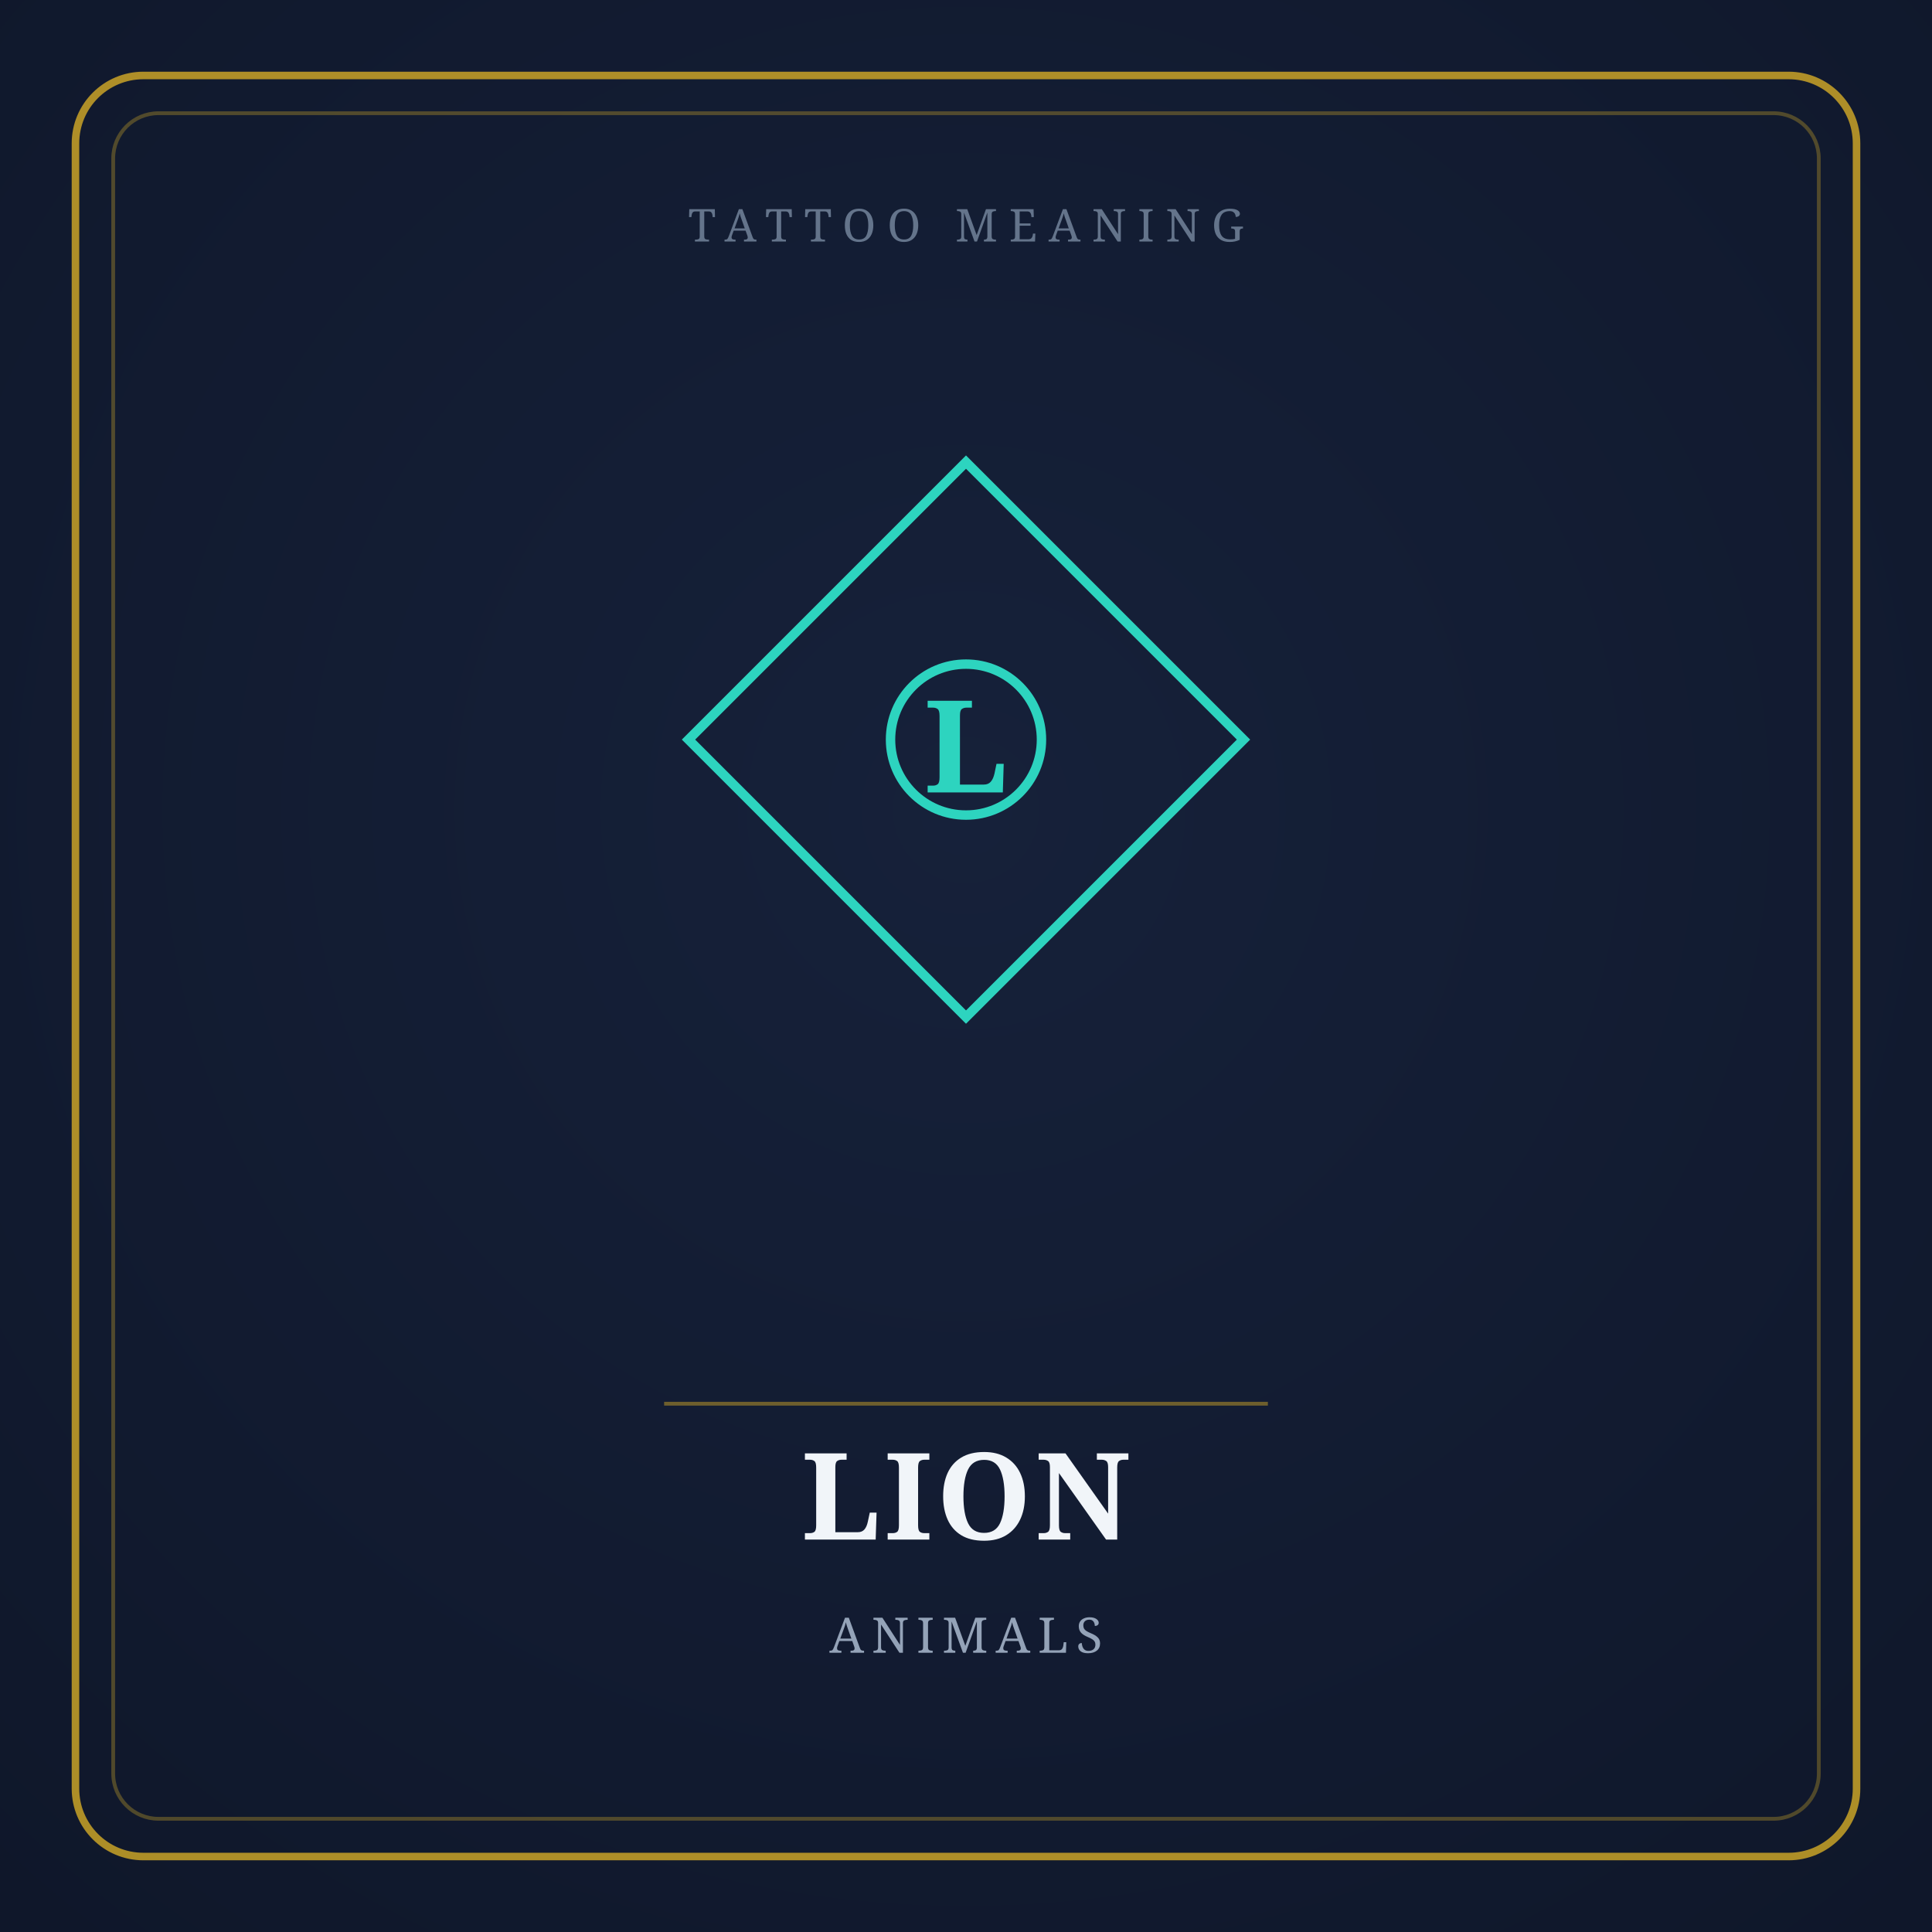
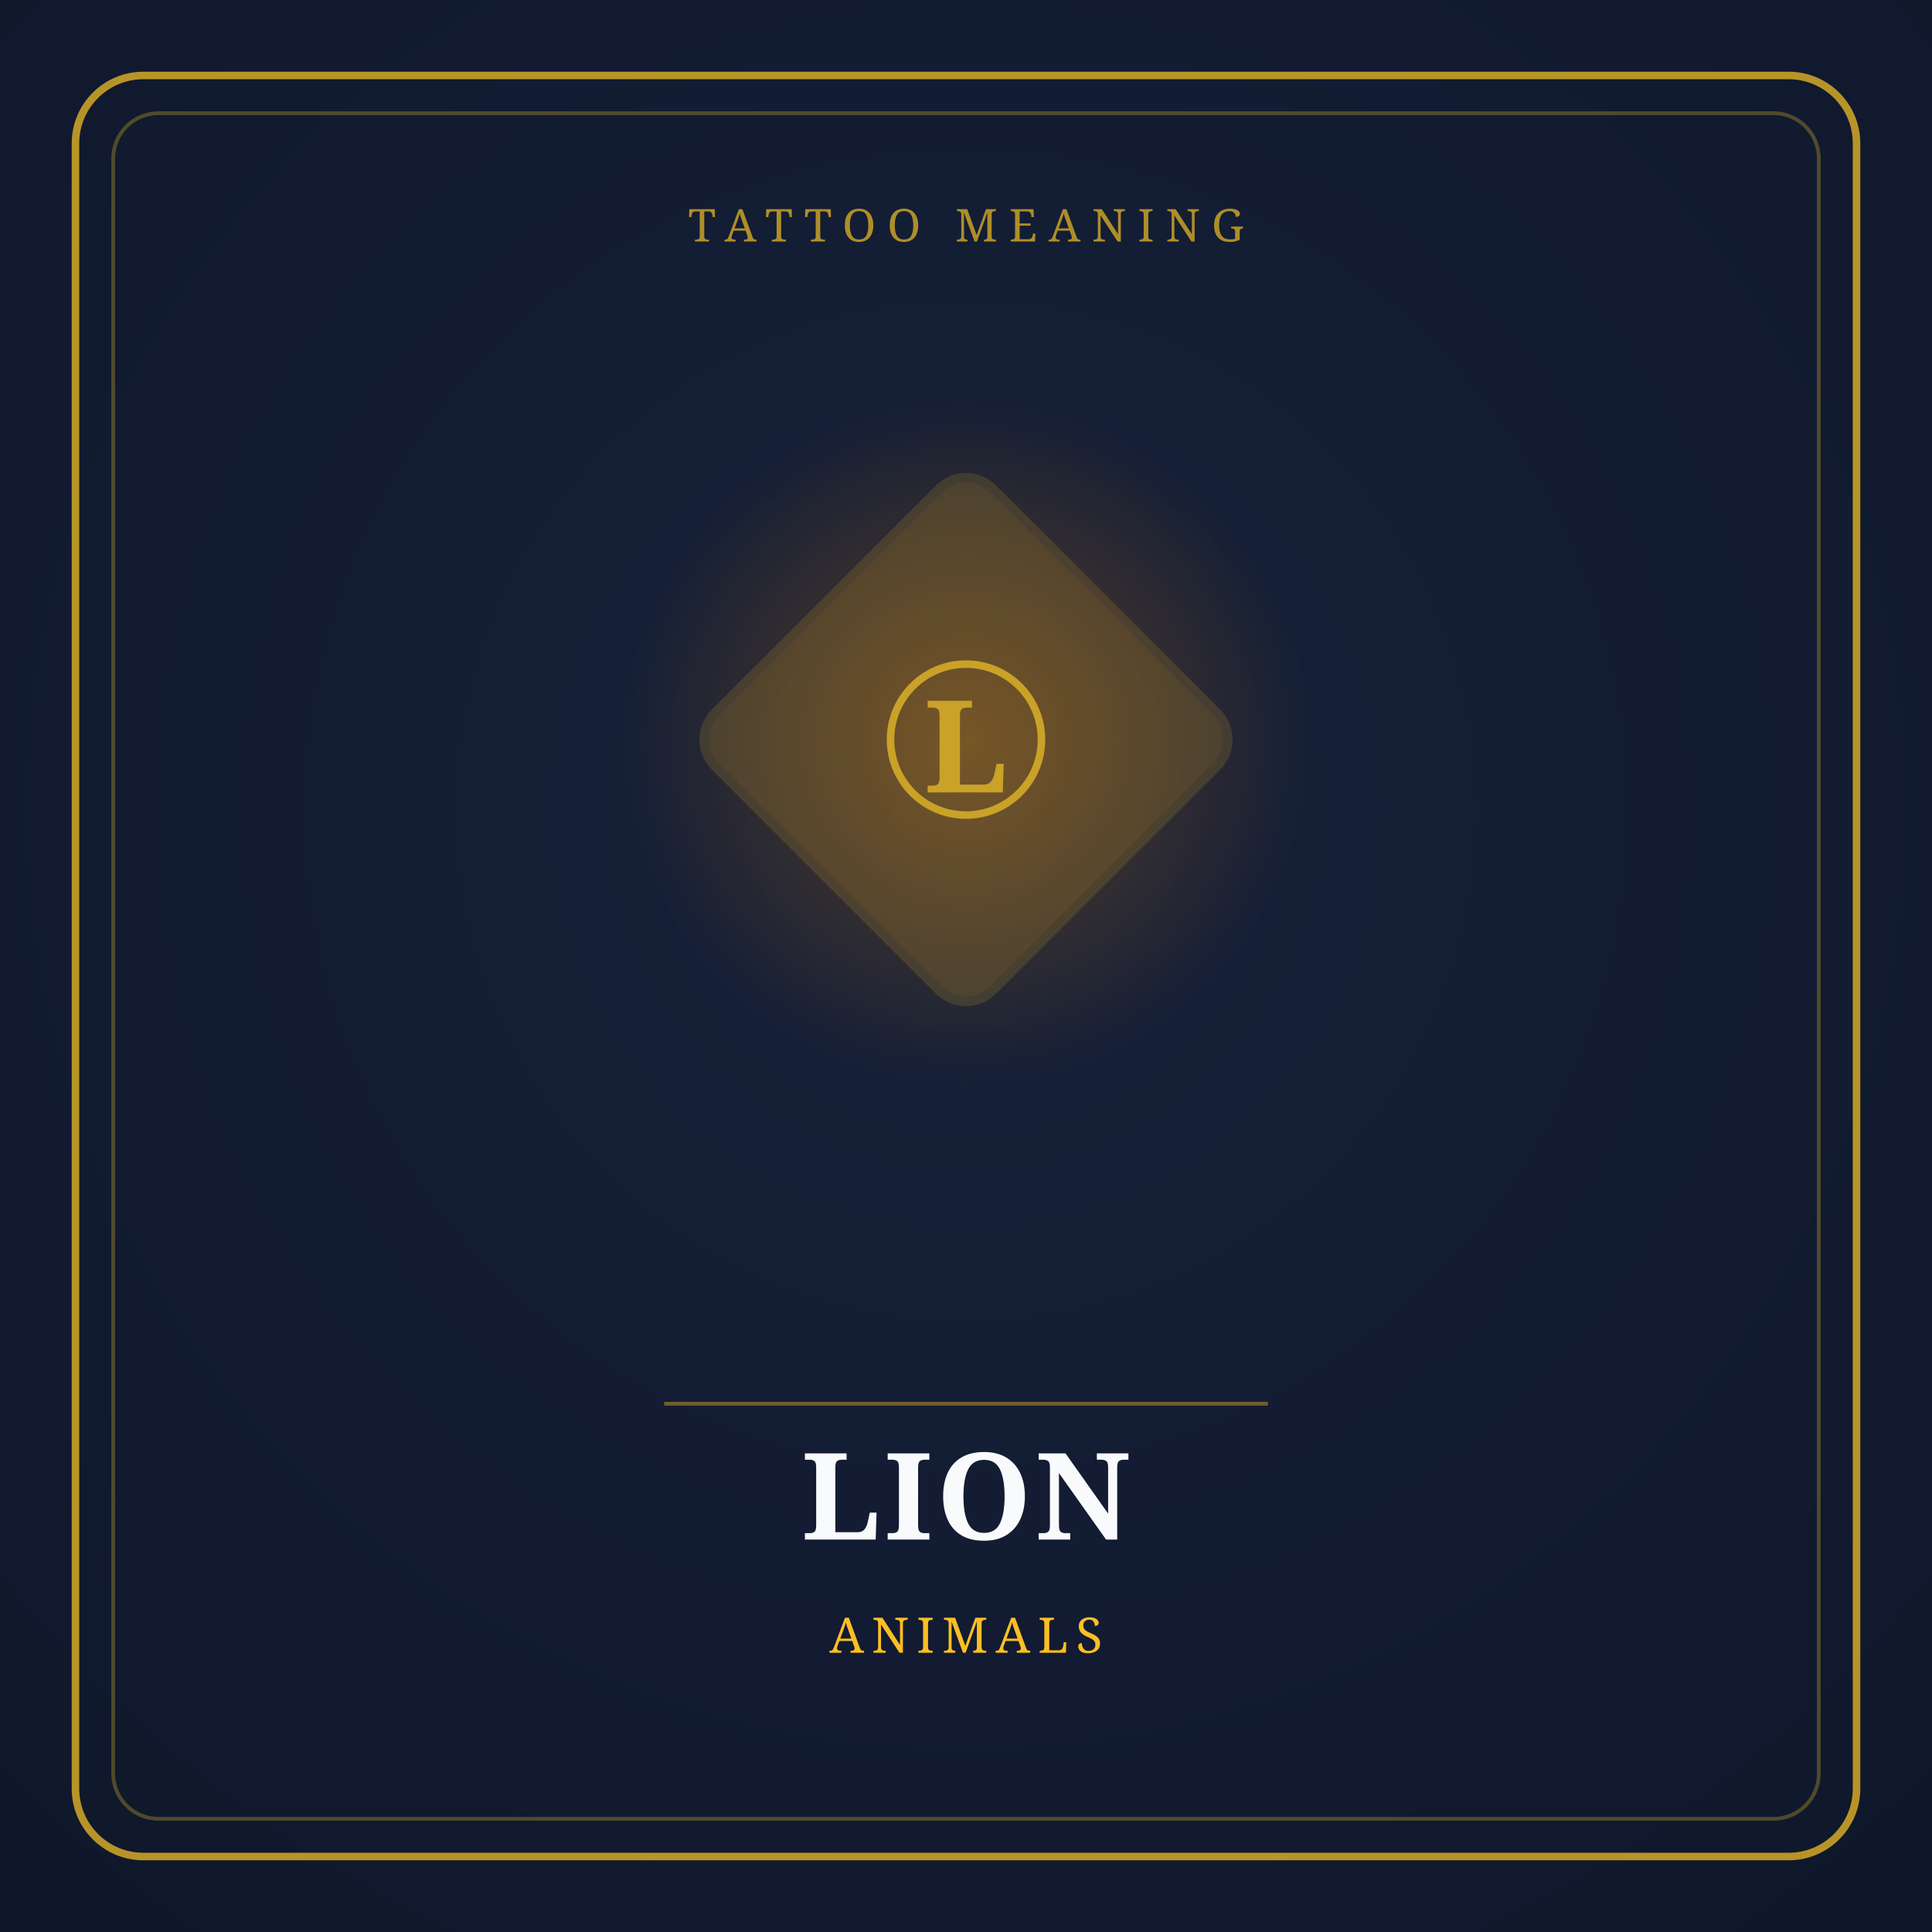
- <svg xmlns="http://www.w3.org/2000/svg" viewBox="0 0 512 512" width="512" height="512" role="img" aria-label="Lion tattoo design line art">
+ <svg xmlns="http://www.w3.org/2000/svg" viewBox="0 0 512 512" width="512" height="512" role="img" aria-label="Lion tattoo design">
  <defs>
    <radialGradient id="bg" cx="50%" cy="42%" r="75%">
      <stop offset="0%" stop-color="#16213a" />
      <stop offset="100%" stop-color="#0f172a" />
    </radialGradient>
+     <radialGradient id="glow" cx="50%" cy="50%" r="50%">
+       <stop offset="0%" stop-color="#d97706" stop-opacity="0.35" />
+       <stop offset="100%" stop-color="#d97706" stop-opacity="0" />
+     </radialGradient>
+     <radialGradient id="sun" cx="50%" cy="50%" r="50%">
+       <stop offset="0%" stop-color="#fde68a" />
+       <stop offset="100%" stop-color="#c9a227" />
+     </radialGradient>
  </defs>
  <rect width="512" height="512" fill="url(#bg)" />
-   <rect x="20" y="20" width="472" height="472" rx="18" fill="none" stroke="#c9a227" stroke-width="2" opacity="0.85" />
+   <rect x="20" y="20" width="472" height="472" rx="18" fill="none" stroke="#c9a227" stroke-width="2" opacity="0.9" />
  <rect x="30" y="30" width="452" height="452" rx="12" fill="none" stroke="#c9a227" stroke-width="1" opacity="0.35" />
-   <text x="256" y="64" text-anchor="middle" font-family="Georgia, serif" font-size="12" letter-spacing="3" fill="#64748b">TATTOO MEANING</text>
-   <g stroke="#2dd4bf" stroke-width="2.5" fill="none">
-     <rect x="204" y="144" width="104" height="104" transform="rotate(45 256 196)" />
-     <circle cx="256" cy="196" r="20" />
+   <text x="256" y="64" text-anchor="middle" font-family="Georgia, serif" font-size="12" letter-spacing="3" fill="#c9a227" opacity="0.85">TATTOO MEANING</text>
+   <g>
+     <circle cx="256" cy="196" r="92" fill="url(#glow)" />
+     <rect x="204" y="144" width="104" height="104" rx="10" transform="rotate(45 256 196)" fill="#fbbf24" opacity="0.18" stroke="#c9a227" stroke-width="2.5" />
+     <circle cx="256" cy="196" r="20" fill="none" stroke="#c9a227" stroke-width="2" />
+     <text x="256" y="210" text-anchor="middle" font-family="Georgia, serif" font-size="34" font-weight="700" fill="#c9a227">L</text>
  </g>
-   <text x="256" y="210" text-anchor="middle" font-family="Georgia, serif" font-size="34" font-weight="700" fill="#2dd4bf">L</text>
  <line x1="176" y1="372" x2="336" y2="372" stroke="#c9a227" stroke-width="1" opacity="0.5" />
-   <text x="256" y="408" text-anchor="middle" font-family="Georgia, serif" font-size="32" font-weight="700" letter-spacing="1" fill="#f1f5f9">LION</text>
-   <text x="256" y="438" text-anchor="middle" font-family="Georgia, serif" font-size="13" letter-spacing="2" fill="#94a3b8">ANIMALS</text>
+   <text x="256" y="408" text-anchor="middle" font-family="Georgia, serif" font-size="32" font-weight="700" letter-spacing="1" fill="#f8fafc">LION</text>
+   <text x="256" y="438" text-anchor="middle" font-family="Georgia, serif" font-size="13" letter-spacing="2" fill="#fbbf24">ANIMALS</text>
</svg>
